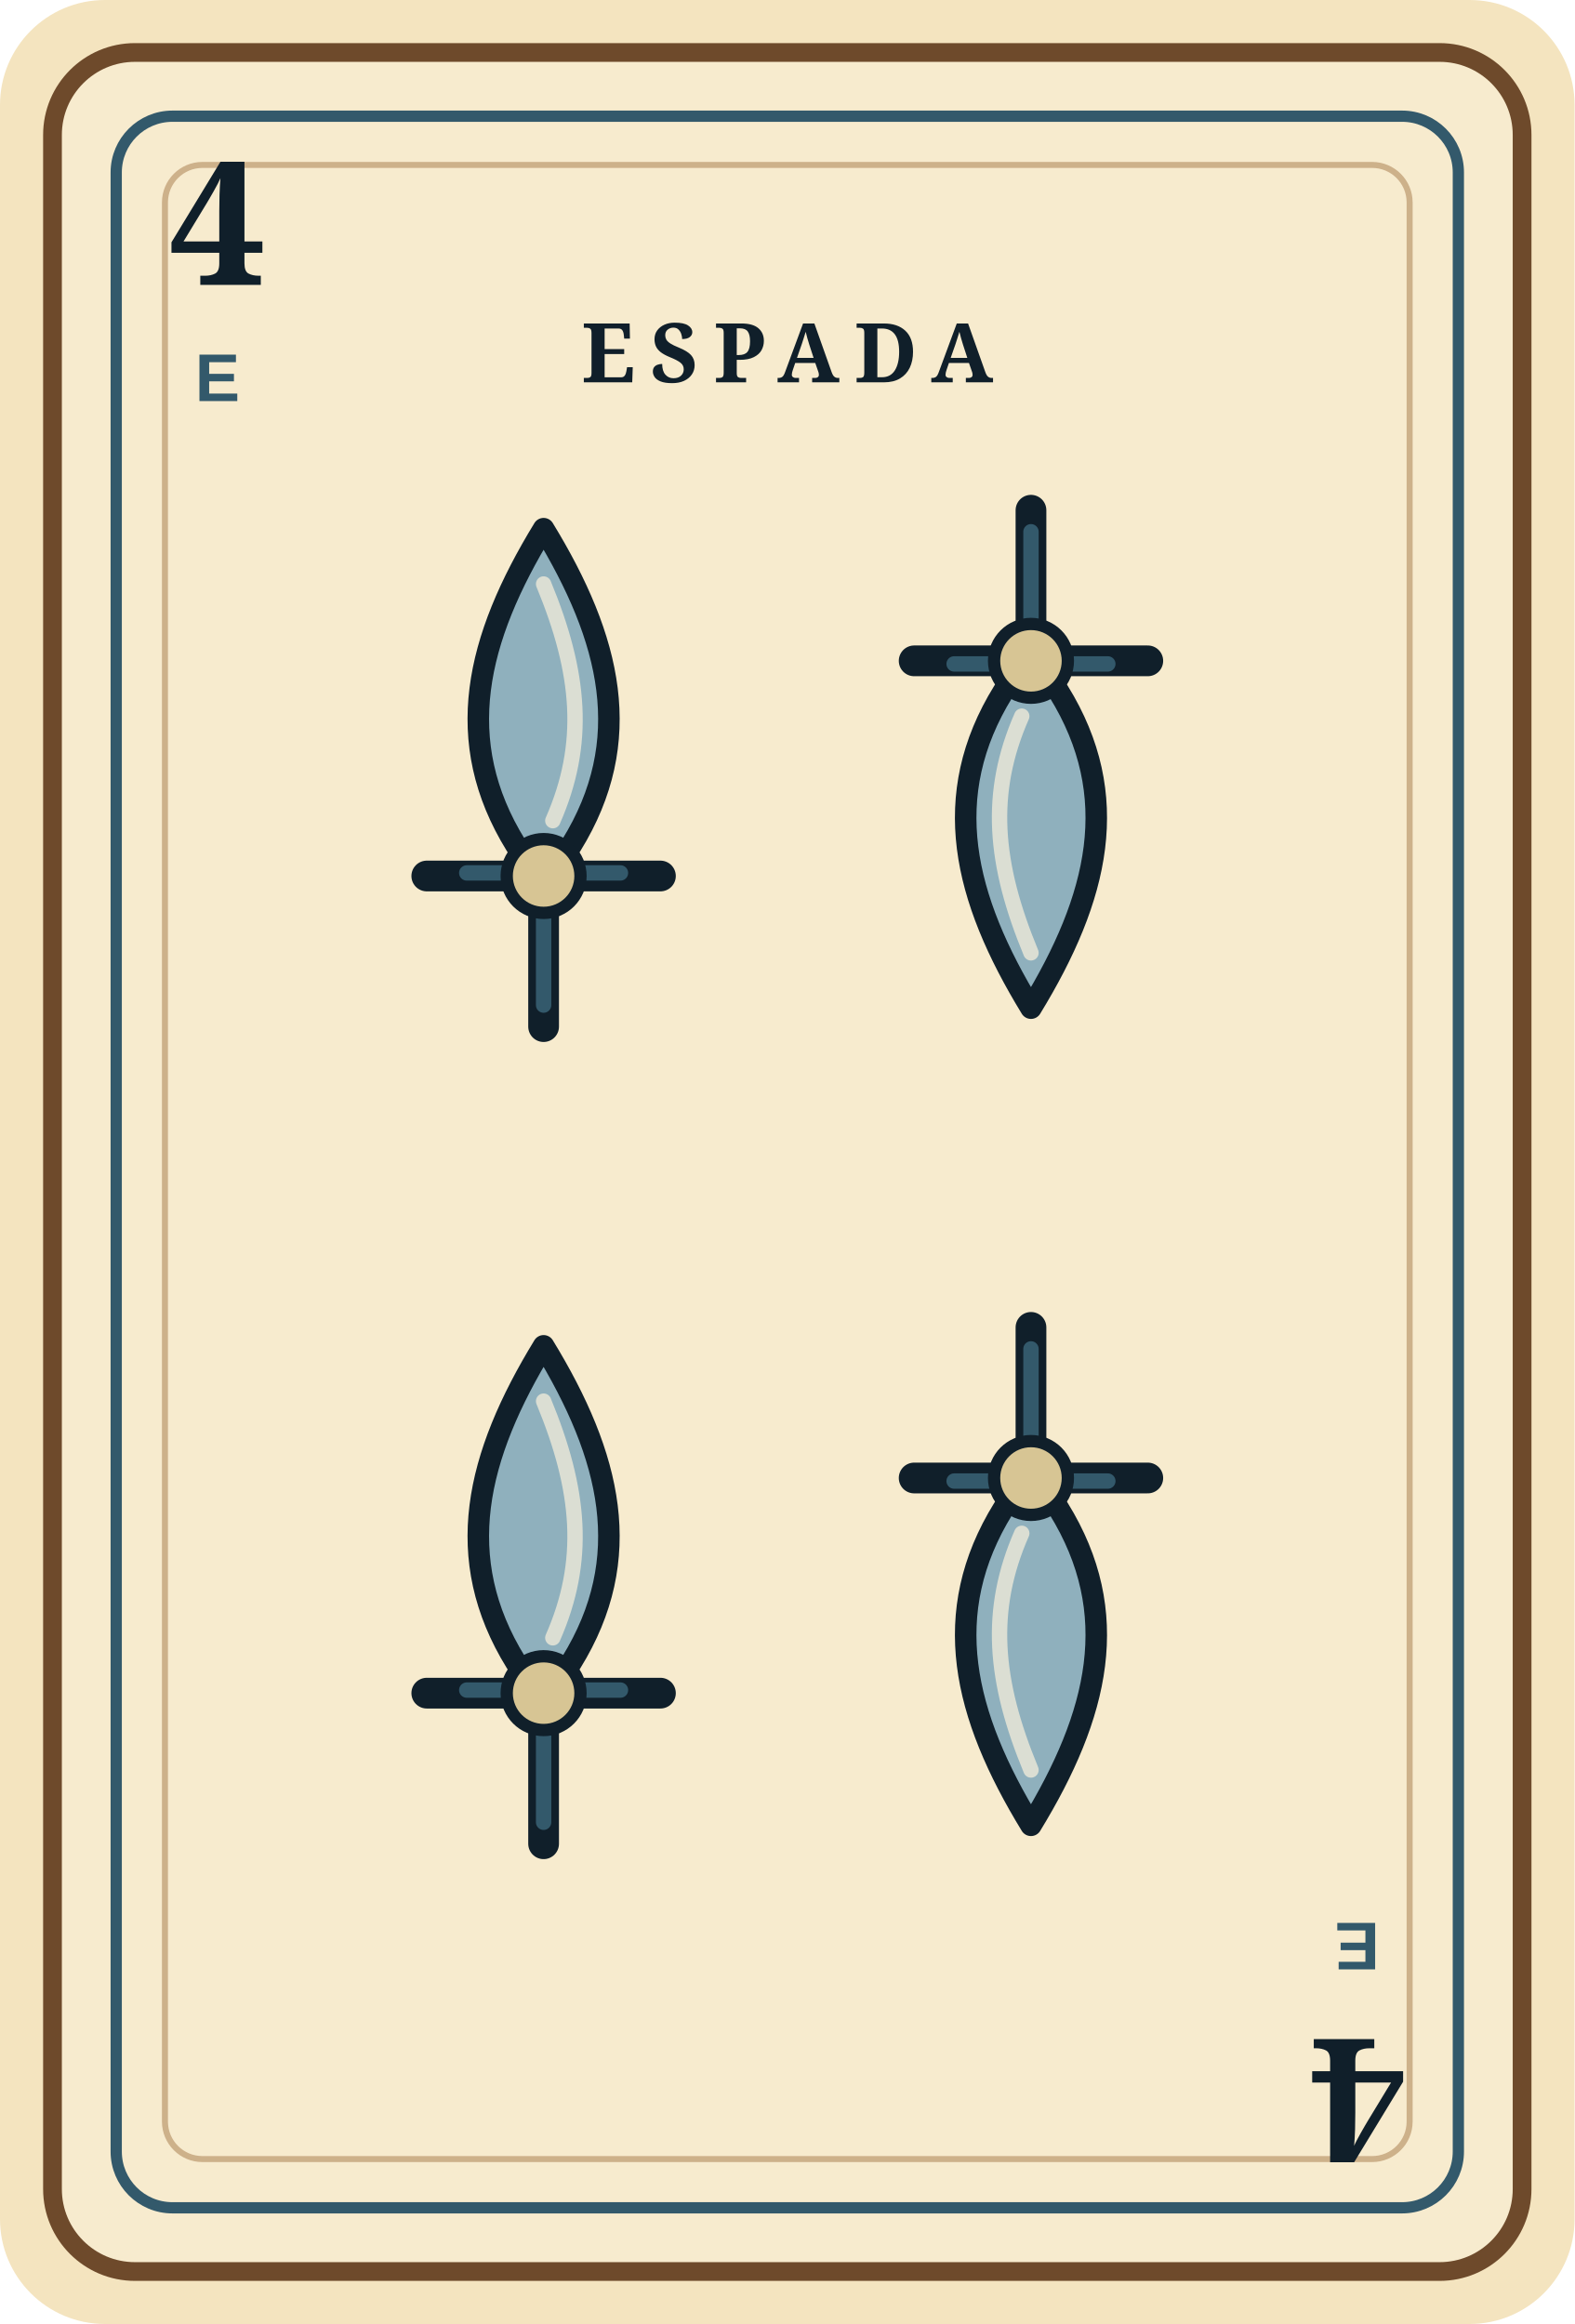
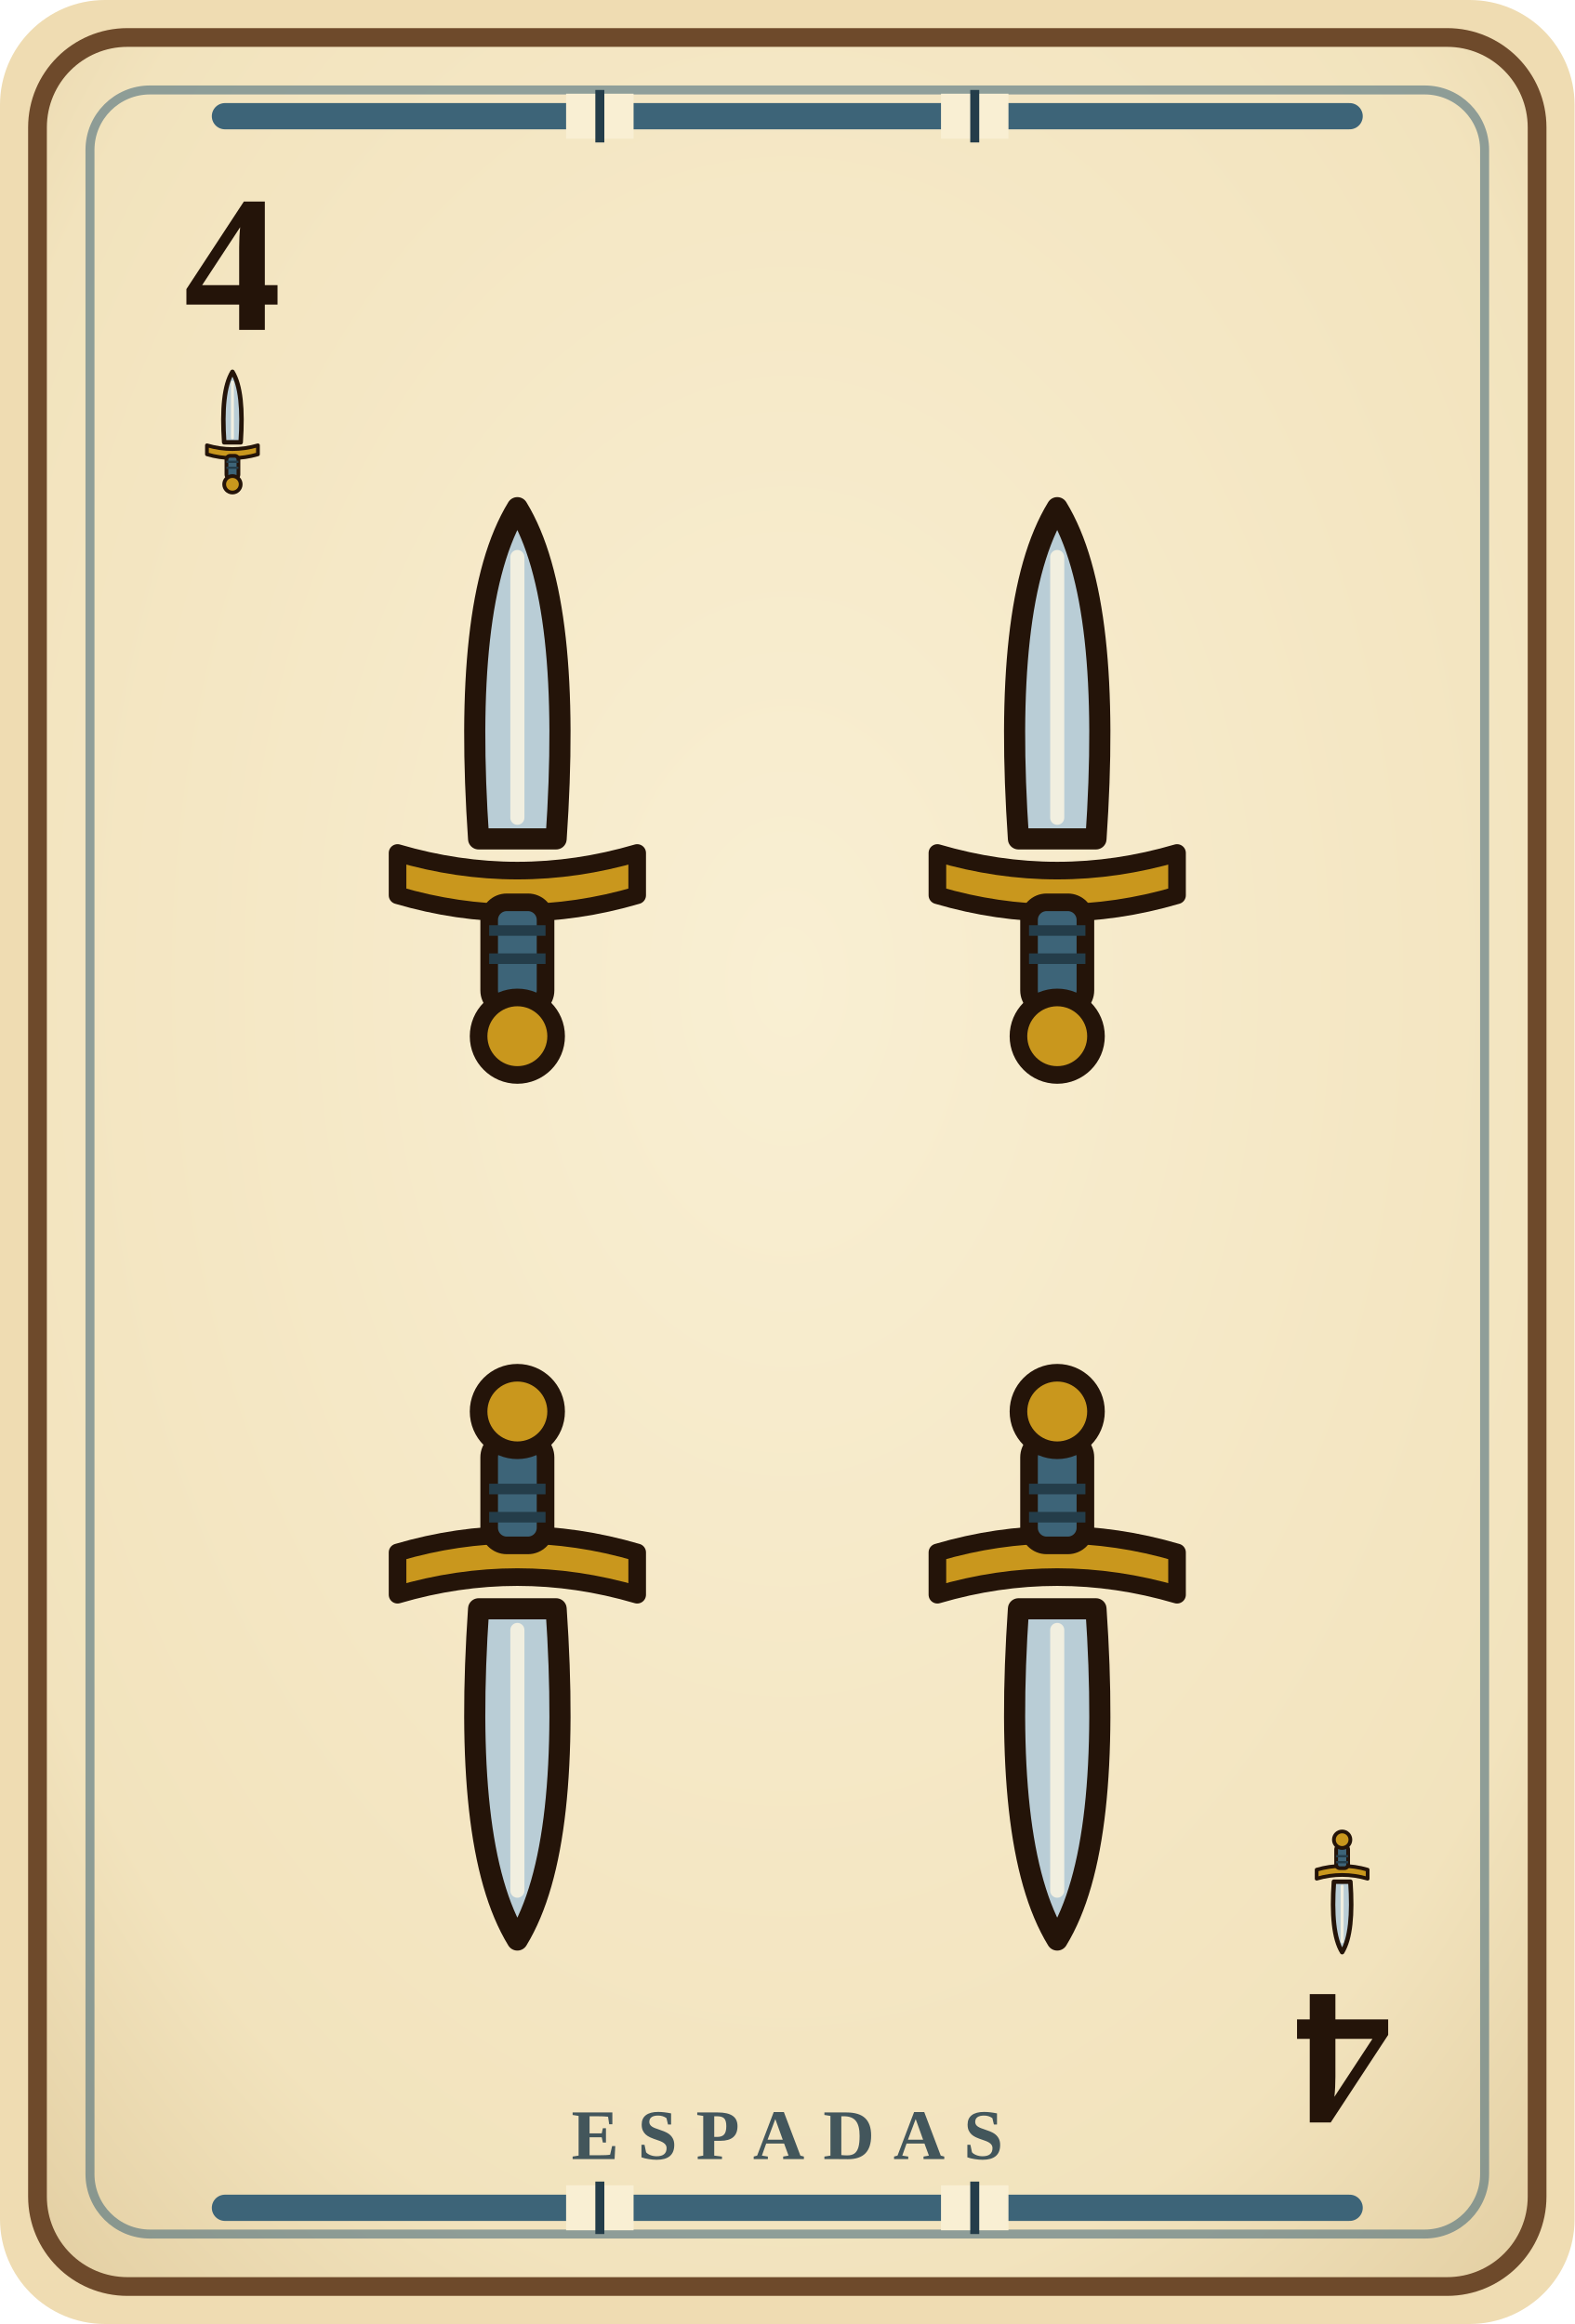
- <svg xmlns="http://www.w3.org/2000/svg" width="420" height="620" viewBox="0 0 420 620" role="img" aria-label="4 de ESPADA">
-   <rect width="420" height="620" rx="28" fill="#f4e4bf" />
-   <rect x="14" y="14" width="392" height="592" rx="22" fill="#f7ebce" stroke="#6e4a2b" stroke-width="5" />
-   <rect x="31" y="31" width="358" height="558" rx="15" fill="none" stroke="#33596b" stroke-width="3" />
-   <rect x="44" y="44" width="332" height="532" rx="10" fill="none" stroke="#9f7040" stroke-width="1.6" opacity="0.48" />
-   <g transform="translate(58 76) rotate(0)">
-     <text x="0" y="0" text-anchor="middle" font-family="Georgia, serif" font-size="46" font-weight="800" fill="#101f2a">4</text>
-     <text x="0" y="31" text-anchor="middle" font-family="Arial, sans-serif" font-size="18" font-weight="900" fill="#33596b">E</text>
-   </g>
-   <g transform="translate(362 544) rotate(180)">
-     <text x="0" y="0" text-anchor="middle" font-family="Georgia, serif" font-size="46" font-weight="800" fill="#101f2a">4</text>
-     <text x="0" y="31" text-anchor="middle" font-family="Arial, sans-serif" font-size="18" font-weight="900" fill="#33596b">E</text>
-   </g>
-   <text x="210" y="102" text-anchor="middle" font-family="Georgia, serif" font-size="22" font-weight="700" letter-spacing="4" fill="#101f2a">ESPADA</text>
-   <g>
-     <g transform="translate(145 205) rotate(0) scale(0.82)">
-       <path d="M0-78C22-42 30-9 9 25L0 39L-9 25C-30-9-22-42 0-78Z" fill="#8fb0bd" stroke="#101f2a" stroke-width="7" stroke-linejoin="round" />
-       <path d="M0-60C12-31 14-8 3 17" fill="none" stroke="#f4eedb" stroke-width="5" stroke-linecap="round" opacity="0.75" />
-       <path d="M-38 35H38M0 39V84" stroke="#101f2a" stroke-width="10" stroke-linecap="round" />
-       <path d="M-25 34H25M0 43V77" stroke="#33596b" stroke-width="5" stroke-linecap="round" />
-       <circle cx="0" cy="35" r="12" fill="#d7c594" stroke="#101f2a" stroke-width="4" />
-     </g>
-     <g transform="translate(275 205) rotate(180) scale(0.82)">
-       <path d="M0-78C22-42 30-9 9 25L0 39L-9 25C-30-9-22-42 0-78Z" fill="#8fb0bd" stroke="#101f2a" stroke-width="7" stroke-linejoin="round" />
-       <path d="M0-60C12-31 14-8 3 17" fill="none" stroke="#f4eedb" stroke-width="5" stroke-linecap="round" opacity="0.75" />
-       <path d="M-38 35H38M0 39V84" stroke="#101f2a" stroke-width="10" stroke-linecap="round" />
-       <path d="M-25 34H25M0 43V77" stroke="#33596b" stroke-width="5" stroke-linecap="round" />
-       <circle cx="0" cy="35" r="12" fill="#d7c594" stroke="#101f2a" stroke-width="4" />
-     </g>
-     <g transform="translate(145 423) rotate(0) scale(0.82)">
-       <path d="M0-78C22-42 30-9 9 25L0 39L-9 25C-30-9-22-42 0-78Z" fill="#8fb0bd" stroke="#101f2a" stroke-width="7" stroke-linejoin="round" />
-       <path d="M0-60C12-31 14-8 3 17" fill="none" stroke="#f4eedb" stroke-width="5" stroke-linecap="round" opacity="0.75" />
-       <path d="M-38 35H38M0 39V84" stroke="#101f2a" stroke-width="10" stroke-linecap="round" />
-       <path d="M-25 34H25M0 43V77" stroke="#33596b" stroke-width="5" stroke-linecap="round" />
-       <circle cx="0" cy="35" r="12" fill="#d7c594" stroke="#101f2a" stroke-width="4" />
-     </g>
-     <g transform="translate(275 423) rotate(180) scale(0.82)">
-       <path d="M0-78C22-42 30-9 9 25L0 39L-9 25C-30-9-22-42 0-78Z" fill="#8fb0bd" stroke="#101f2a" stroke-width="7" stroke-linejoin="round" />
-       <path d="M0-60C12-31 14-8 3 17" fill="none" stroke="#f4eedb" stroke-width="5" stroke-linecap="round" opacity="0.75" />
-       <path d="M-38 35H38M0 39V84" stroke="#101f2a" stroke-width="10" stroke-linecap="round" />
-       <path d="M-25 34H25M0 43V77" stroke="#33596b" stroke-width="5" stroke-linecap="round" />
-       <circle cx="0" cy="35" r="12" fill="#d7c594" stroke="#101f2a" stroke-width="4" />
+ <svg xmlns="http://www.w3.org/2000/svg" width="420" height="620" viewBox="0 0 420 620" role="img" aria-label="4 de ESPADAS">
+   <defs>
+     <radialGradient id="paper" cx="50%" cy="42%" r="75%">
+       <stop offset="0%" stop-color="#f9efd3" />
+       <stop offset="78%" stop-color="#f2e3bd" />
+       <stop offset="100%" stop-color="#e4d0a4" />
+     </radialGradient>
+   </defs>
+   <rect width="420" height="620" rx="28" fill="#efdcb2" />
+   <rect x="10" y="10" width="400" height="600" rx="24" fill="url(#paper)" stroke="#6e4a2b" stroke-width="5" />
+   <rect x="24" y="24" width="372" height="572" rx="16" fill="none" stroke="#3d6478" stroke-width="2.4" opacity="0.55" />
+   <path d="M60,31 H360 M60,589 H360" stroke="#3d6478" stroke-width="7" stroke-linecap="round" />
+   <rect x="151.0" y="25" width="18" height="12" fill="#f9efd3" />
+   <path d="M160.0,24 L160.0,38" stroke="#243d4a" stroke-width="2.4" />
+   <rect x="151.0" y="583" width="18" height="12" fill="#f9efd3" />
+   <path d="M160.0,582 L160.0,596" stroke="#243d4a" stroke-width="2.4" />
+   <rect x="251.0" y="25" width="18" height="12" fill="#f9efd3" />
+   <path d="M260.0,24 L260.0,38" stroke="#243d4a" stroke-width="2.4" />
+   <rect x="251.0" y="583" width="18" height="12" fill="#f9efd3" />
+   <path d="M260.0,582 L260.0,596" stroke="#243d4a" stroke-width="2.4" />
+   <g transform="translate(62 88) rotate(0)">
+     <text x="0" y="0" text-anchor="middle" font-family="Georgia, 'Times New Roman', serif" font-size="52" font-weight="700" fill="#241409">4</text>
+     <g transform="translate(0 26) rotate(0) scale(0.2)">
+       <path d="M0,-74 C11,-56 14,-24 11,20 L-11,20 C-14,-24 -11,-56 0,-74 Z" fill="#b9cdd6" stroke="#241409" stroke-width="6" stroke-linejoin="round" />
+       <path d="M0,-60 L0,14" stroke="#faf4e2" stroke-width="4" stroke-linecap="round" opacity="0.85" />
+       <path d="M-34,24 Q0,34 34,24 L34,36 Q0,46 -34,36 Z" fill="#c9971d" stroke="#241409" stroke-width="5" stroke-linejoin="round" />
+       <rect x="-8" y="38" width="16" height="30" rx="5" fill="#3d6478" stroke="#241409" stroke-width="5" />
+       <path d="M-8,46 H8 M-8,54 H8" stroke="#243d4a" stroke-width="3" />
+       <circle cx="0" cy="76" r="11" fill="#c9971d" stroke="#241409" stroke-width="5" />
    </g>
  </g>
+   <g transform="translate(358 532) rotate(180)">
+     <text x="0" y="0" text-anchor="middle" font-family="Georgia, 'Times New Roman', serif" font-size="52" font-weight="700" fill="#241409">4</text>
+     <g transform="translate(0 26) rotate(0) scale(0.2)">
+       <path d="M0,-74 C11,-56 14,-24 11,20 L-11,20 C-14,-24 -11,-56 0,-74 Z" fill="#b9cdd6" stroke="#241409" stroke-width="6" stroke-linejoin="round" />
+       <path d="M0,-60 L0,14" stroke="#faf4e2" stroke-width="4" stroke-linecap="round" opacity="0.85" />
+       <path d="M-34,24 Q0,34 34,24 L34,36 Q0,46 -34,36 Z" fill="#c9971d" stroke="#241409" stroke-width="5" stroke-linejoin="round" />
+       <rect x="-8" y="38" width="16" height="30" rx="5" fill="#3d6478" stroke="#241409" stroke-width="5" />
+       <path d="M-8,46 H8 M-8,54 H8" stroke="#243d4a" stroke-width="3" />
+       <circle cx="0" cy="76" r="11" fill="#c9971d" stroke="#241409" stroke-width="5" />
+     </g>
+   </g>
+   <text x="210" y="576" text-anchor="middle" font-family="Georgia, 'Times New Roman', serif" font-size="19" font-weight="700" letter-spacing="5" fill="#243d4a" opacity="0.85">ESPADAS</text>
+   <g transform="translate(138 205) rotate(0) scale(0.94)">
+     <path d="M0,-74 C11,-56 14,-24 11,20 L-11,20 C-14,-24 -11,-56 0,-74 Z" fill="#b9cdd6" stroke="#241409" stroke-width="6" stroke-linejoin="round" />
+     <path d="M0,-60 L0,14" stroke="#faf4e2" stroke-width="4" stroke-linecap="round" opacity="0.85" />
+     <path d="M-34,24 Q0,34 34,24 L34,36 Q0,46 -34,36 Z" fill="#c9971d" stroke="#241409" stroke-width="5" stroke-linejoin="round" />
+     <rect x="-8" y="38" width="16" height="30" rx="5" fill="#3d6478" stroke="#241409" stroke-width="5" />
+     <path d="M-8,46 H8 M-8,54 H8" stroke="#243d4a" stroke-width="3" />
+     <circle cx="0" cy="76" r="11" fill="#c9971d" stroke="#241409" stroke-width="5" />
+   </g>
+   <g transform="translate(282 205) rotate(0) scale(0.94)">
+     <path d="M0,-74 C11,-56 14,-24 11,20 L-11,20 C-14,-24 -11,-56 0,-74 Z" fill="#b9cdd6" stroke="#241409" stroke-width="6" stroke-linejoin="round" />
+     <path d="M0,-60 L0,14" stroke="#faf4e2" stroke-width="4" stroke-linecap="round" opacity="0.85" />
+     <path d="M-34,24 Q0,34 34,24 L34,36 Q0,46 -34,36 Z" fill="#c9971d" stroke="#241409" stroke-width="5" stroke-linejoin="round" />
+     <rect x="-8" y="38" width="16" height="30" rx="5" fill="#3d6478" stroke="#241409" stroke-width="5" />
+     <path d="M-8,46 H8 M-8,54 H8" stroke="#243d4a" stroke-width="3" />
+     <circle cx="0" cy="76" r="11" fill="#c9971d" stroke="#241409" stroke-width="5" />
+   </g>
+   <g transform="translate(138 448) rotate(180) scale(0.94)">
+     <path d="M0,-74 C11,-56 14,-24 11,20 L-11,20 C-14,-24 -11,-56 0,-74 Z" fill="#b9cdd6" stroke="#241409" stroke-width="6" stroke-linejoin="round" />
+     <path d="M0,-60 L0,14" stroke="#faf4e2" stroke-width="4" stroke-linecap="round" opacity="0.85" />
+     <path d="M-34,24 Q0,34 34,24 L34,36 Q0,46 -34,36 Z" fill="#c9971d" stroke="#241409" stroke-width="5" stroke-linejoin="round" />
+     <rect x="-8" y="38" width="16" height="30" rx="5" fill="#3d6478" stroke="#241409" stroke-width="5" />
+     <path d="M-8,46 H8 M-8,54 H8" stroke="#243d4a" stroke-width="3" />
+     <circle cx="0" cy="76" r="11" fill="#c9971d" stroke="#241409" stroke-width="5" />
+   </g>
+   <g transform="translate(282 448) rotate(180) scale(0.94)">
+     <path d="M0,-74 C11,-56 14,-24 11,20 L-11,20 C-14,-24 -11,-56 0,-74 Z" fill="#b9cdd6" stroke="#241409" stroke-width="6" stroke-linejoin="round" />
+     <path d="M0,-60 L0,14" stroke="#faf4e2" stroke-width="4" stroke-linecap="round" opacity="0.85" />
+     <path d="M-34,24 Q0,34 34,24 L34,36 Q0,46 -34,36 Z" fill="#c9971d" stroke="#241409" stroke-width="5" stroke-linejoin="round" />
+     <rect x="-8" y="38" width="16" height="30" rx="5" fill="#3d6478" stroke="#241409" stroke-width="5" />
+     <path d="M-8,46 H8 M-8,54 H8" stroke="#243d4a" stroke-width="3" />
+     <circle cx="0" cy="76" r="11" fill="#c9971d" stroke="#241409" stroke-width="5" />
+   </g>
</svg>
